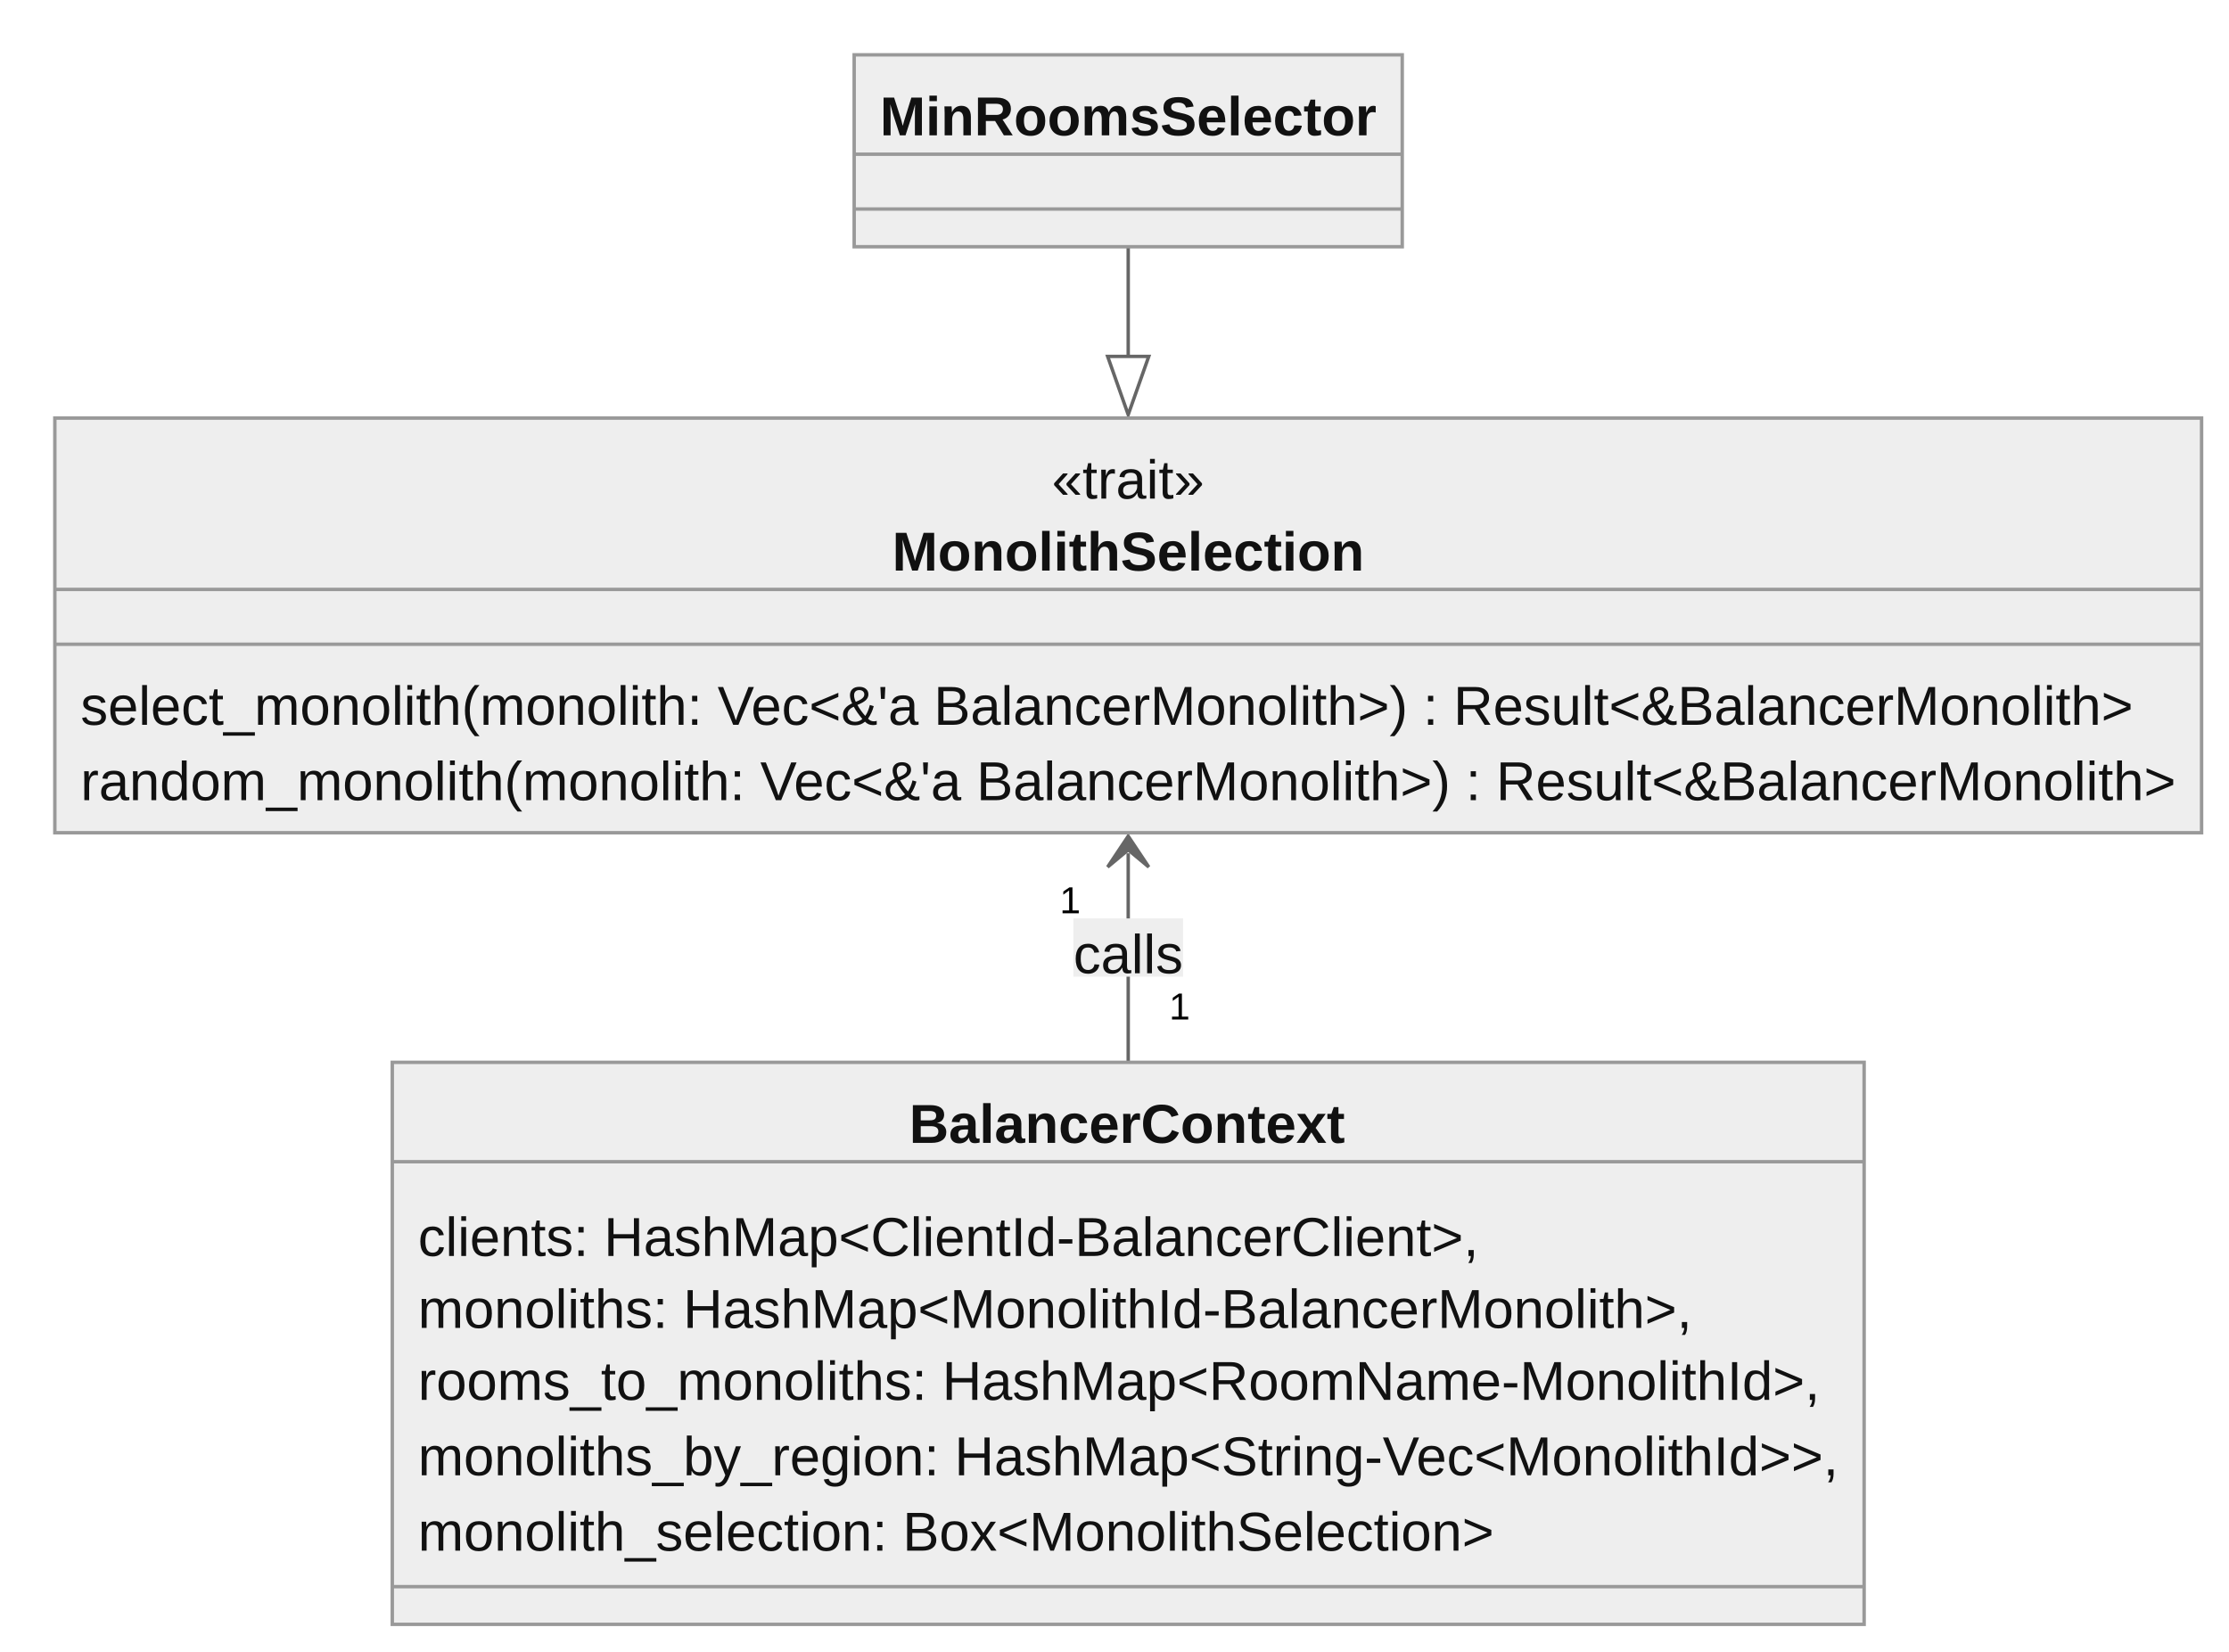
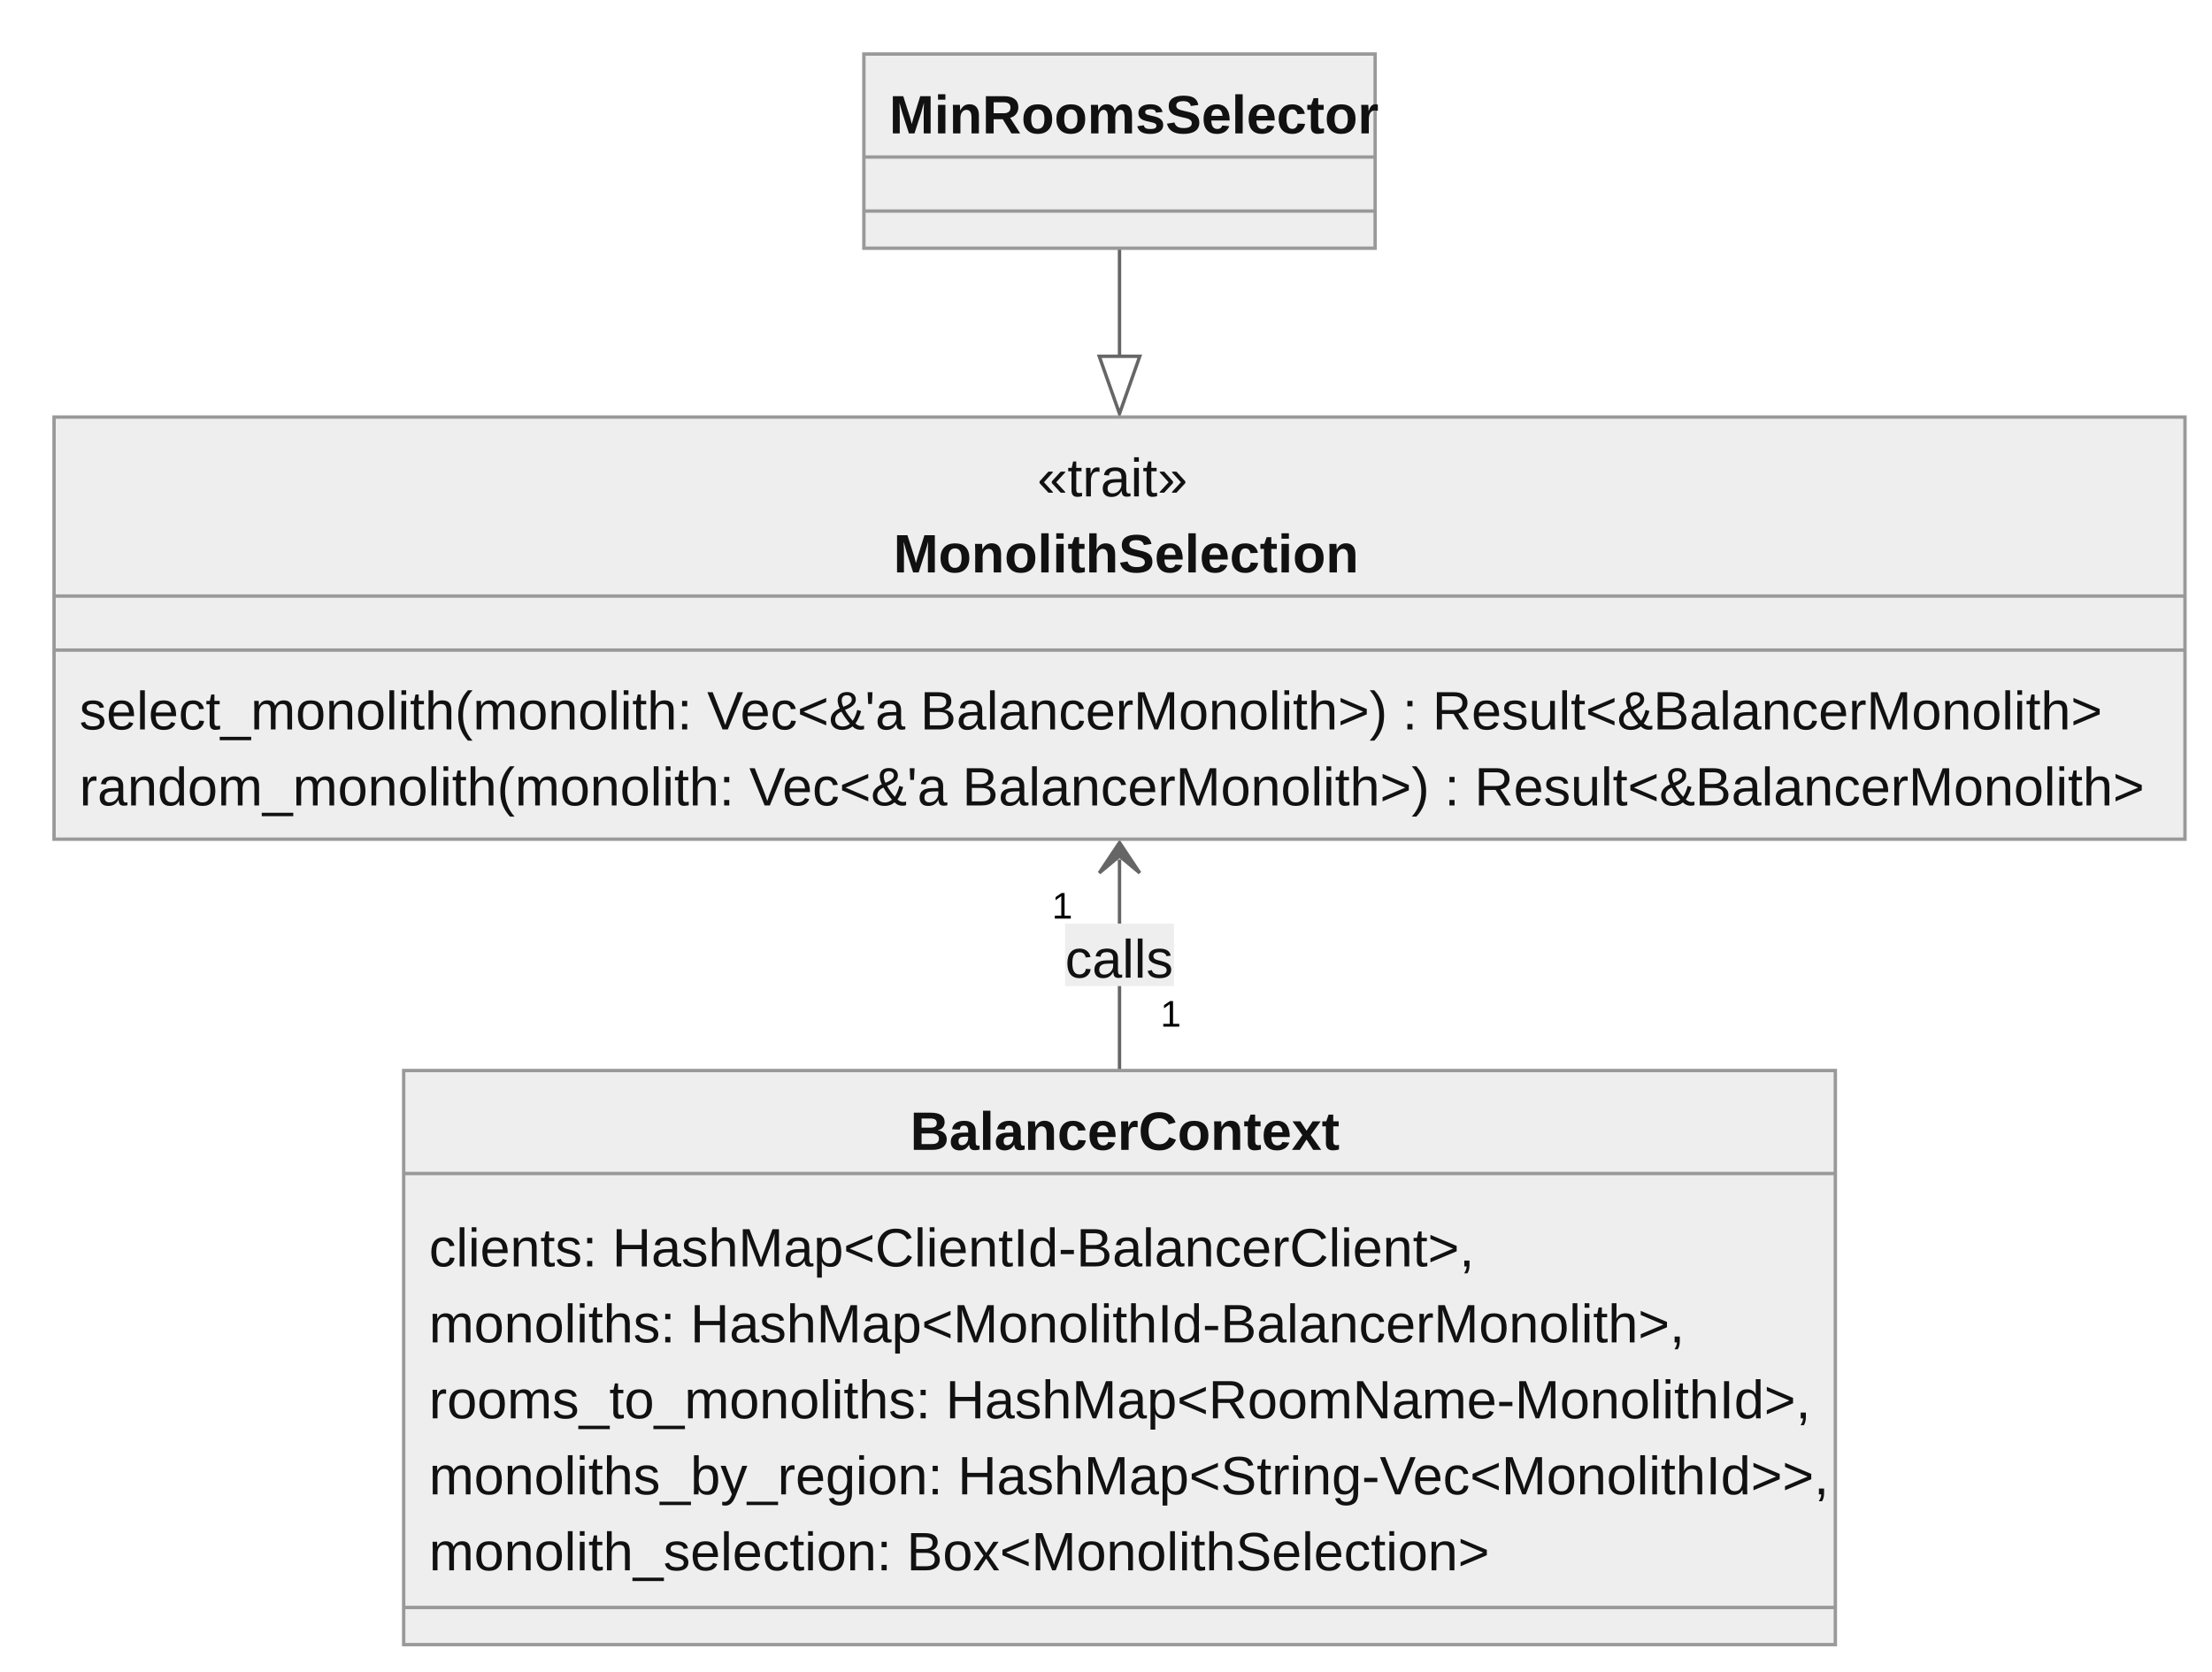
- <svg xmlns="http://www.w3.org/2000/svg" aria-roledescription="classDiagram" role="graphics-document document" viewBox="-8 -8 650.391 482" style="max-width: 650.391px; background-color: white;" width="100%" id="my-svg">
+ <svg xmlns="http://www.w3.org/2000/svg" aria-roledescription="classDiagram" role="graphics-document document" viewBox="-8 -8 654.906 495" style="max-width: 654.906px; background-color: white;" width="100%" id="my-svg">
  <style>#my-svg{font-family:"trebuchet ms",verdana,arial,sans-serif;font-size:16px;fill:#000000;}#my-svg .error-icon{fill:#552222;}#my-svg .error-text{fill:#552222;stroke:#552222;}#my-svg .edge-thickness-normal{stroke-width:2px;}#my-svg .edge-thickness-thick{stroke-width:3.5px;}#my-svg .edge-pattern-solid{stroke-dasharray:0;}#my-svg .edge-pattern-dashed{stroke-dasharray:3;}#my-svg .edge-pattern-dotted{stroke-dasharray:2;}#my-svg .marker{fill:#666;stroke:#666;}#my-svg .marker.cross{stroke:#666;}#my-svg svg{font-family:"trebuchet ms",verdana,arial,sans-serif;font-size:16px;}#my-svg g.classGroup text{fill:#999;stroke:none;font-family:"trebuchet ms",verdana,arial,sans-serif;font-size:10px;}#my-svg g.classGroup text .title{font-weight:bolder;}#my-svg .nodeLabel,#my-svg .edgeLabel{color:#111111;}#my-svg .edgeLabel .label rect{fill:#eee;}#my-svg .label text{fill:#111111;}#my-svg .edgeLabel .label span{background:#eee;}#my-svg .classTitle{font-weight:bolder;}#my-svg .node rect,#my-svg .node circle,#my-svg .node ellipse,#my-svg .node polygon,#my-svg .node path{fill:#eee;stroke:#999;stroke-width:1px;}#my-svg .divider{stroke:#999;stroke-width:1;}#my-svg g.clickable{cursor:pointer;}#my-svg g.classGroup rect{fill:#eee;stroke:#999;}#my-svg g.classGroup line{stroke:#999;stroke-width:1;}#my-svg .classLabel .box{stroke:none;stroke-width:0;fill:#eee;opacity:0.5;}#my-svg .classLabel .label{fill:#999;font-size:10px;}#my-svg .relation{stroke:#666;stroke-width:1;fill:none;}#my-svg .dashed-line{stroke-dasharray:3;}#my-svg .dotted-line{stroke-dasharray:1 2;}#my-svg #compositionStart,#my-svg .composition{fill:#666!important;stroke:#666!important;stroke-width:1;}#my-svg #compositionEnd,#my-svg .composition{fill:#666!important;stroke:#666!important;stroke-width:1;}#my-svg #dependencyStart,#my-svg .dependency{fill:#666!important;stroke:#666!important;stroke-width:1;}#my-svg #dependencyStart,#my-svg .dependency{fill:#666!important;stroke:#666!important;stroke-width:1;}#my-svg #extensionStart,#my-svg .extension{fill:transparent!important;stroke:#666!important;stroke-width:1;}#my-svg #extensionEnd,#my-svg .extension{fill:transparent!important;stroke:#666!important;stroke-width:1;}#my-svg #aggregationStart,#my-svg .aggregation{fill:transparent!important;stroke:#666!important;stroke-width:1;}#my-svg #aggregationEnd,#my-svg .aggregation{fill:transparent!important;stroke:#666!important;stroke-width:1;}#my-svg #lollipopStart,#my-svg .lollipop{fill:#eee!important;stroke:#666!important;stroke-width:1;}#my-svg #lollipopEnd,#my-svg .lollipop{fill:#eee!important;stroke:#666!important;stroke-width:1;}#my-svg .edgeTerminals{font-size:11px;}#my-svg .classTitleText{text-anchor:middle;font-size:18px;fill:#000000;}#my-svg :root{--mermaid-font-family:"trebuchet ms",verdana,arial,sans-serif;}</style>
  <g>
    <defs>
      <marker orient="auto" markerHeight="240" markerWidth="190" refY="7" refX="18" class="marker aggregation classDiagram" id="my-svg_classDiagram-aggregationStart">
        <path d="M 18,7 L9,13 L1,7 L9,1 Z" />
      </marker>
    </defs>
    <defs>
      <marker orient="auto" markerHeight="28" markerWidth="20" refY="7" refX="1" class="marker aggregation classDiagram" id="my-svg_classDiagram-aggregationEnd">
        <path d="M 18,7 L9,13 L1,7 L9,1 Z" />
      </marker>
    </defs>
    <defs>
      <marker orient="auto" markerHeight="240" markerWidth="190" refY="7" refX="18" class="marker extension classDiagram" id="my-svg_classDiagram-extensionStart">
        <path d="M 1,7 L18,13 V 1 Z" />
      </marker>
    </defs>
    <defs>
      <marker orient="auto" markerHeight="28" markerWidth="20" refY="7" refX="1" class="marker extension classDiagram" id="my-svg_classDiagram-extensionEnd">
        <path d="M 1,1 V 13 L18,7 Z" />
      </marker>
    </defs>
    <defs>
      <marker orient="auto" markerHeight="240" markerWidth="190" refY="7" refX="18" class="marker composition classDiagram" id="my-svg_classDiagram-compositionStart">
        <path d="M 18,7 L9,13 L1,7 L9,1 Z" />
      </marker>
    </defs>
    <defs>
      <marker orient="auto" markerHeight="28" markerWidth="20" refY="7" refX="1" class="marker composition classDiagram" id="my-svg_classDiagram-compositionEnd">
        <path d="M 18,7 L9,13 L1,7 L9,1 Z" />
      </marker>
    </defs>
    <defs>
      <marker orient="auto" markerHeight="240" markerWidth="190" refY="7" refX="6" class="marker dependency classDiagram" id="my-svg_classDiagram-dependencyStart">
        <path d="M 5,7 L9,13 L1,7 L9,1 Z" />
      </marker>
    </defs>
    <defs>
      <marker orient="auto" markerHeight="28" markerWidth="20" refY="7" refX="13" class="marker dependency classDiagram" id="my-svg_classDiagram-dependencyEnd">
        <path d="M 18,7 L9,13 L14,7 L9,1 Z" />
      </marker>
    </defs>
    <defs>
      <marker orient="auto" markerHeight="240" markerWidth="190" refY="7" refX="13" class="marker lollipop classDiagram" id="my-svg_classDiagram-lollipopStart">
        <circle r="6" cy="7" cx="7" fill="transparent" stroke="black" />
      </marker>
    </defs>
    <defs>
      <marker orient="auto" markerHeight="240" markerWidth="190" refY="7" refX="1" class="marker lollipop classDiagram" id="my-svg_classDiagram-lollipopEnd">
        <circle r="6" cy="7" cx="7" fill="transparent" stroke="black" />
      </marker>
    </defs>
    <g class="root">
      <g class="clusters" />
      <g class="edgePaths">
-         <path marker-start="url(#my-svg_classDiagram-extensionStart)" style="fill:none" class="edge-pattern-solid relation" id="id1" d="M321.195,96L321.195,94.833C321.195,93.667,321.195,91.333,321.195,86C321.195,80.667,321.195,72.333,321.195,68.167L321.195,64" />
-         <path marker-end="url(#my-svg_classDiagram-dependencyEnd)" style="fill:none" class="edge-pattern-solid relation" id="id2" d="M321.195,302L321.195,296.417C321.195,290.833,321.195,279.667,321.195,269.5C321.195,259.333,321.195,250.167,321.195,245.583L321.195,241" />
+         <path marker-start="url(#my-svg_classDiagram-extensionStart)" style="fill:none" class="edge-pattern-solid relation" id="id1" d="M323.453,97.5L323.453,96.333C323.453,95.167,323.453,92.833,323.453,87.5C323.453,82.167,323.453,73.833,323.453,69.667L323.453,65.5" />
+         <path marker-end="url(#my-svg_classDiagram-dependencyEnd)" style="fill:none" class="edge-pattern-solid relation" id="id2" d="M323.453,309L323.453,303.292C323.453,297.583,323.453,286.167,323.453,275.75C323.453,265.333,323.453,255.917,323.453,251.208L323.453,246.5" />
      </g>
      <g class="edgeLabels">
        <g class="edgeLabel">
          <g transform="translate(0, 0)" class="label">
            <rect height="0" width="0" ry="0" rx="0" />
            <text style="">
              <tspan class="row" x="0" dy="1em" xml:space="preserve" />
            </text>
          </g>
        </g>
-         <g transform="translate(321.1953, 268.5)" class="edgeLabel">
-           <g transform="translate(-16.00781, -8.5)" class="label">
-             <rect height="17" width="32.016" ry="0" rx="0" />
+         <g transform="translate(323.4531, 274.75)" class="edgeLabel">
+           <g transform="translate(-16.12109, -9.25)" class="label">
+             <rect height="18.5" width="32.242" ry="0" rx="0" />
            <text style="">
              <tspan class="row" x="0" dy="1em" xml:space="preserve">calls</tspan>
            </text>
          </g>
        </g>
-         <g transform="translate(336.1953, 284.5)" class="edgeTerminals">
-           <g transform="translate(-3.0625, -6)" class="inner">
+         <g transform="translate(338.4531, 291.5)" class="edgeTerminals">
+           <g transform="translate(-2.886719, -6.5)" class="inner">
            <text style="">
              <tspan class="row" x="0" dy="1em" xml:space="preserve">1</tspan>
            </text>
          </g>
        </g>
-         <g transform="translate(301.1953, 247.5)" class="edgeTerminals">
-           <g transform="translate(-3.0625, -6)" class="inner" />
+         <g transform="translate(303.4531, 253)" class="edgeTerminals">
+           <g transform="translate(-2.886719, -6.5)" class="inner" />
          <text style="">
            <tspan class="row" x="0" dy="1em" xml:space="preserve">1</tspan>
          </text>
        </g>
      </g>
      <g class="nodes">
-         <g transform="translate(321.1953, 36)" id="classId-MinRoomsSelector-0" class="node default">
-           <rect height="56" width="159.922" y="-28" x="-79.961" class="outer title-state" />
-           <line y2="1" y1="1" x2="79.961" x1="-79.961" class="divider" />
-           <line y2="17" y1="17" x2="79.961" x1="-79.961" class="divider" />
+         <g transform="translate(323.4531, 36.75)" id="classId-MinRoomsSelector-0" class="node default">
+           <rect height="57.5" width="151.375" y="-28.75" x="-75.688" class="outer title-state" />
+           <line y2="1.75" y1="1.75" x2="75.688" x1="-75.688" class="divider" />
+           <line y2="17.75" y1="17.75" x2="75.688" x1="-75.688" class="divider" />
          <g class="label">
            <text style="">
              <tspan class="title-row" x="0" dy="1em" xml:space="preserve" />
            </text>
-             <text transform="translate( -72.46094, -20.5)" class="classTitle" style="">
+             <text transform="translate( -68.1875, -21.25)" class="classTitle" style="">
              <tspan class="title-row" x="0" dy="1em" xml:space="preserve">MinRoomsSelector</tspan>
            </text>
          </g>
        </g>
-         <g transform="translate(321.1953, 174.5)" id="classId-MonolithSelection-1" class="node default">
-           <rect height="121" width="626.391" y="-60.5" x="-313.195" class="outer title-state" />
-           <line y2="-10.5" y1="-10.5" x2="313.195" x1="-313.195" class="divider" />
-           <line y2="5.5" y1="5.5" x2="313.195" x1="-313.195" class="divider" />
+         <g transform="translate(323.4531, 178)" id="classId-MonolithSelection-1" class="node default">
+           <rect height="125" width="630.906" y="-62.5" x="-315.453" class="outer title-state" />
+           <line y2="-9.5" y1="-9.5" x2="315.453" x1="-315.453" class="divider" />
+           <line y2="6.5" y1="6.5" x2="315.453" x1="-315.453" class="divider" />
          <g class="label">
-             <text transform="translate( -22.28516, -53)" style="">
+             <text transform="translate( -24.32812, -55)" style="">
              <tspan class="title-row" x="0" dy="1em" xml:space="preserve">«trait»</tspan>
            </text>
-             <text transform="translate( -68.89062, -32)" class="classTitle" style="">
+             <text transform="translate( -66.94531, -32.5)" class="classTitle" style="">
              <tspan class="title-row" x="0" dy="1em" xml:space="preserve">MonolithSelection</tspan>
            </text>
-             <text transform="translate( -305.6953, 13)" style="">
+             <text transform="translate( -307.9531, 14)" style="">
              <tspan class="title-row" x="0" dy="1em" xml:space="preserve">select_monolith(monolith: Vec&lt;&amp;'a BalancerMonolith&gt;) : Result&lt;&amp;BalancerMonolith&gt;</tspan>
            </text>
-             <text transform="translate( -305.6953, 35)" style="">
+             <text transform="translate( -307.9531, 36.5)" style="">
              <tspan class="title-row" x="0" dy="1em" xml:space="preserve">random_monolith(monolith: Vec&lt;&amp;'a BalancerMonolith&gt;) : Result&lt;&amp;BalancerMonolith&gt;</tspan>
            </text>
          </g>
        </g>
-         <g transform="translate(321.1953, 384)" id="classId-BalancerContext-2" class="node default">
-           <rect height="164" width="429.469" y="-82" x="-214.734" class="outer title-state" />
-           <line y2="-53" y1="-53" x2="214.734" x1="-214.734" class="divider" />
-           <line y2="71" y1="71" x2="214.734" x1="-214.734" class="divider" />
+         <g transform="translate(323.4531, 394)" id="classId-BalancerContext-2" class="node default">
+           <rect height="170" width="423.875" y="-85" x="-211.938" class="outer title-state" />
+           <line y2="-54.5" y1="-54.5" x2="211.938" x1="-211.938" class="divider" />
+           <line y2="74" y1="74" x2="211.938" x1="-211.938" class="divider" />
          <g class="label">
            <text style="">
              <tspan class="title-row" x="0" dy="1em" xml:space="preserve" />
            </text>
-             <text transform="translate( -63.91016, -74.5)" class="classTitle" style="">
+             <text transform="translate( -61.98047, -77.5)" class="classTitle" style="">
              <tspan class="title-row" x="0" dy="1em" xml:space="preserve">BalancerContext</tspan>
            </text>
-             <text transform="translate( -207.2344, -41.5)" style="">
+             <text transform="translate( -204.4375, -43)" style="">
              <tspan class="title-row" x="0" dy="1em" xml:space="preserve">clients: HashMap&lt;ClientId-BalancerClient&gt;,</tspan>
            </text>
-             <text transform="translate( -207.2344, -20.5)" style="">
+             <text transform="translate( -204.4375, -20.5)" style="">
              <tspan class="title-row" x="0" dy="1em" xml:space="preserve">monoliths: HashMap&lt;MonolithId-BalancerMonolith&gt;,</tspan>
            </text>
-             <text transform="translate( -207.2344, 0.5)" style="">
+             <text transform="translate( -204.4375, 2)" style="">
              <tspan class="title-row" x="0" dy="1em" xml:space="preserve">rooms_to_monoliths: HashMap&lt;RoomName-MonolithId&gt;,</tspan>
            </text>
-             <text transform="translate( -207.2344, 22.5)" style="">
+             <text transform="translate( -204.4375, 24.5)" style="">
              <tspan class="title-row" x="0" dy="1em" xml:space="preserve">monoliths_by_region: HashMap&lt;String-Vec&lt;MonolithId&gt;&gt;,</tspan>
            </text>
-             <text transform="translate( -207.2344, 44.5)" style="">
+             <text transform="translate( -204.4375, 47)" style="">
              <tspan class="title-row" x="0" dy="1em" xml:space="preserve">monolith_selection: Box&lt;MonolithSelection&gt;</tspan>
            </text>
          </g>
        </g>
      </g>
    </g>
  </g>
</svg>
